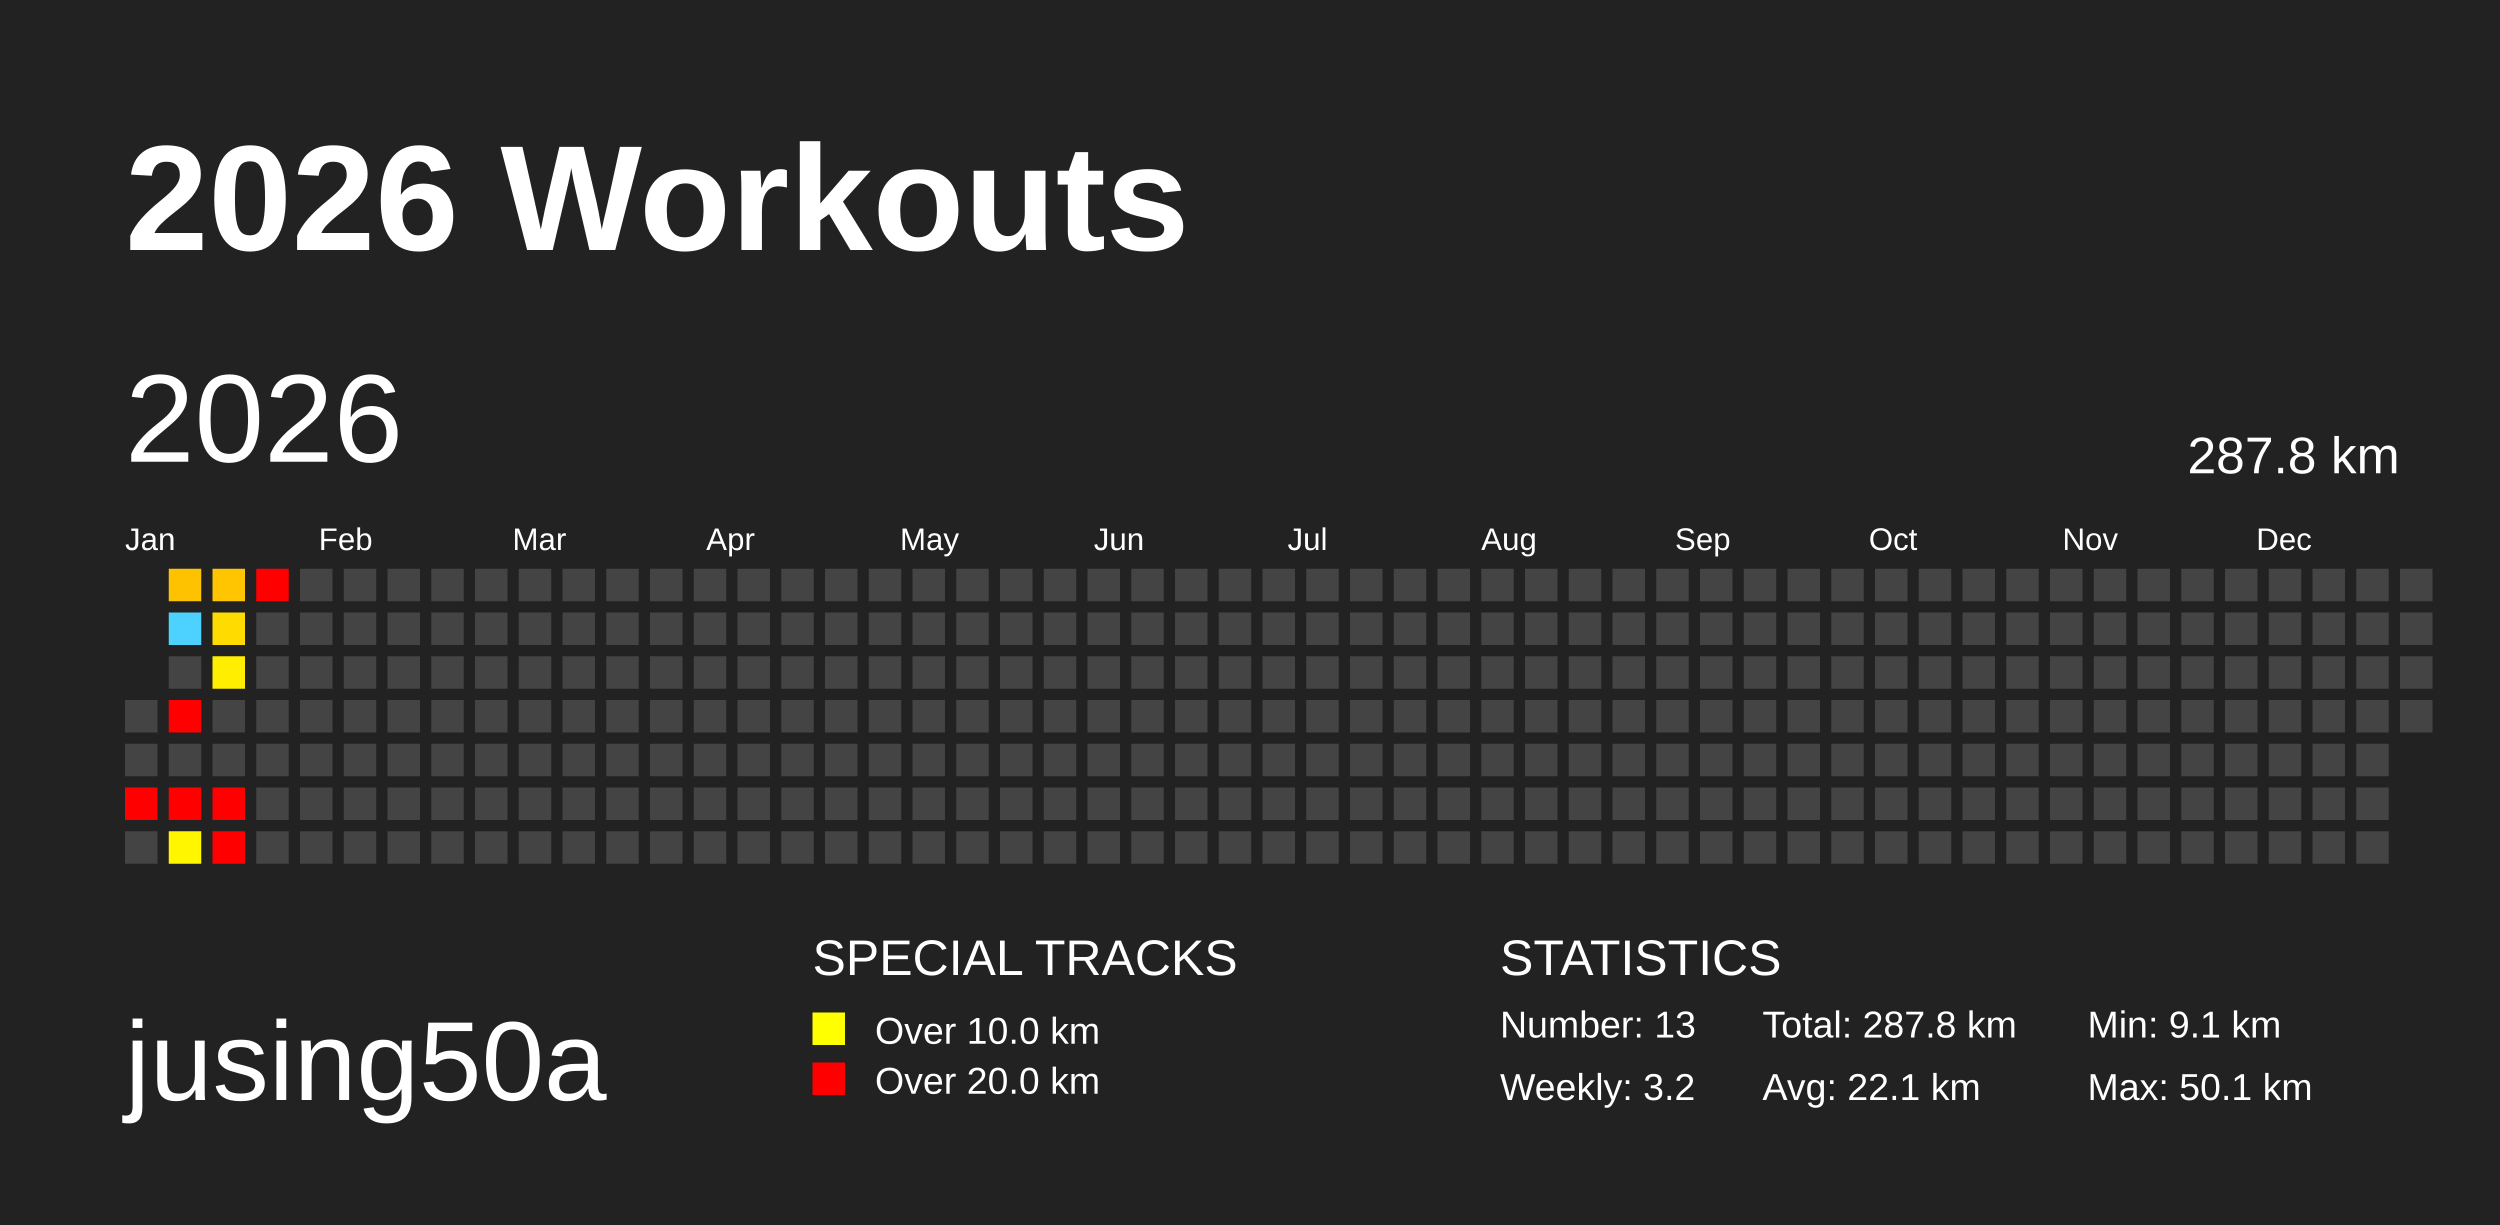
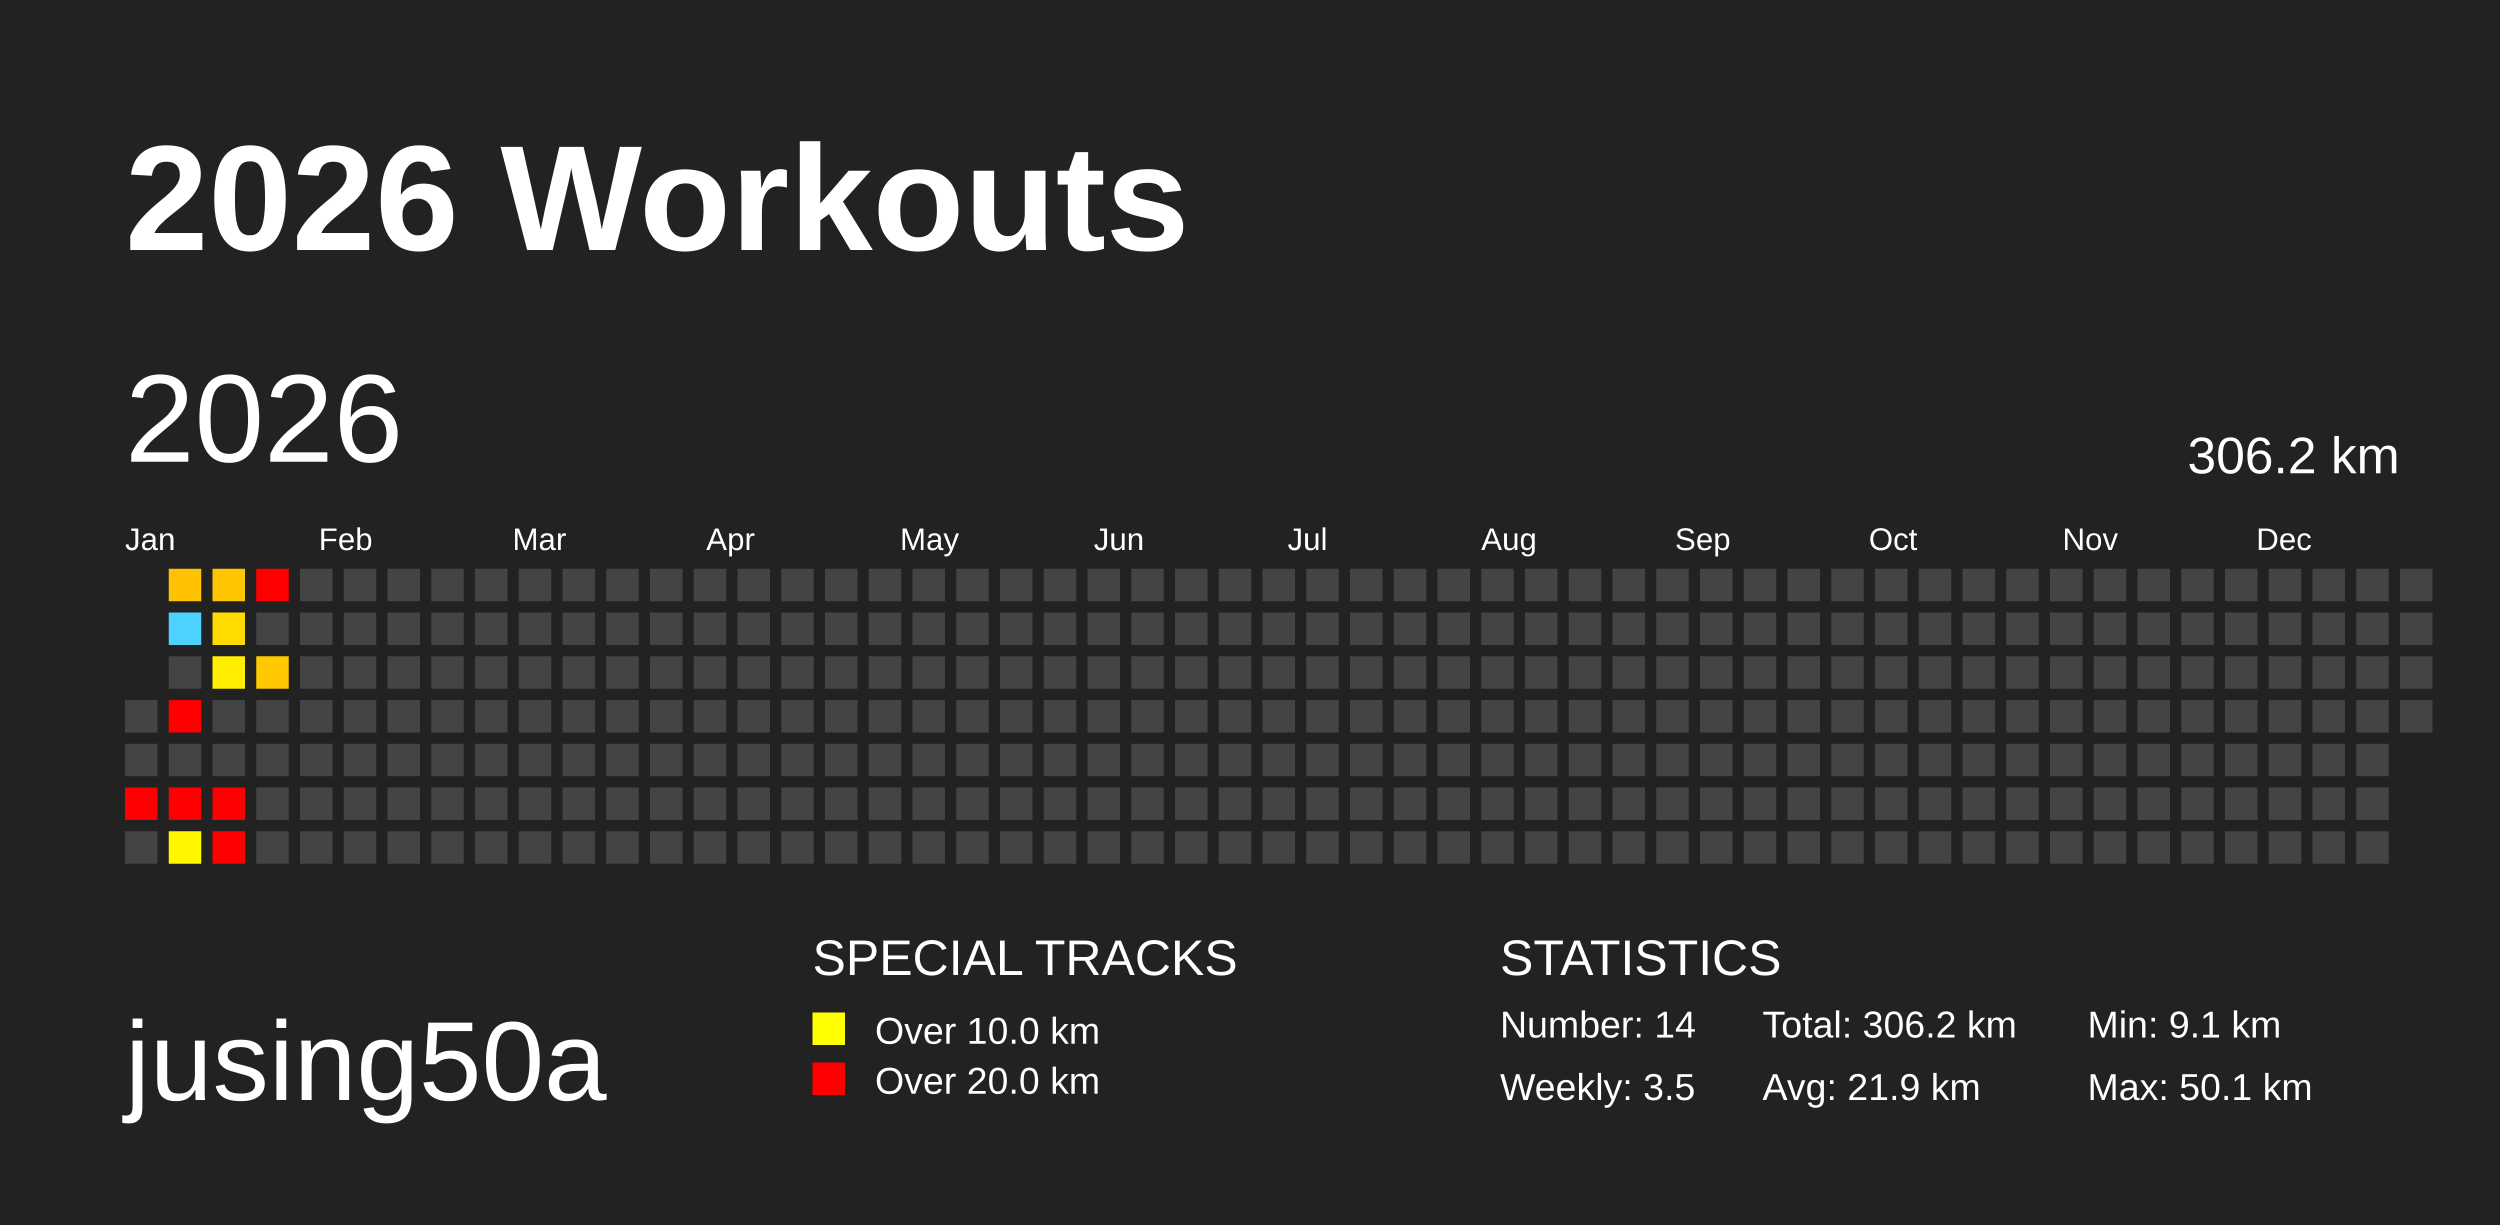
<svg xmlns="http://www.w3.org/2000/svg" baseProfile="full" height="98mm" version="1.1" viewBox="0,0,200,98" width="200mm">
  <defs />
  <rect fill="#222222" height="98" width="200" x="0" y="0" />
  <text fill="#FFFFFF" style="font-size:12px; font-family:Arial; font-weight:bold;" x="10" y="20">2026 Workouts</text>
  <text fill="#FFFFFF" style="font-size:9px; font-family:Arial" x="10" y="88">jusing50a</text>
  <text fill="#FFFFFF" style="font-size:4px; font-family:Arial" x="65" y="78">SPECIAL TRACKS</text>
  <rect fill="yellow" height="2.6" width="2.6" x="65" y="81" />
  <text fill="#FFFFFF" style="font-size:3px; font-family:Arial" x="70" y="83.5">Over 10.0 km</text>
  <rect fill="red" height="2.6" width="2.6" x="65" y="85" />
  <text fill="#FFFFFF" style="font-size:3px; font-family:Arial" x="70" y="87.5">Over 20.0 km</text>
  <text fill="#FFFFFF" style="font-size:4px; font-family:Arial" x="120" y="78">STATISTICS</text>
-   <text fill="#FFFFFF" style="font-size:3px; font-family:Arial" x="120" y="83">Number: 13</text>
-   <text fill="#FFFFFF" style="font-size:3px; font-family:Arial" x="120" y="88">Weekly: 3.2</text>
-   <text fill="#FFFFFF" style="font-size:3px; font-family:Arial" x="141" y="83">Total: 287.8 km</text>
-   <text fill="#FFFFFF" style="font-size:3px; font-family:Arial" x="141" y="88">Avg: 22.1 km</text>
+   <text fill="#FFFFFF" style="font-size:3px; font-family:Arial" x="120" y="83">Number: 14</text>
+   <text fill="#FFFFFF" style="font-size:3px; font-family:Arial" x="120" y="88">Weekly: 3.5</text>
+   <text fill="#FFFFFF" style="font-size:3px; font-family:Arial" x="141" y="83">Total: 306.2 km</text>
+   <text fill="#FFFFFF" style="font-size:3px; font-family:Arial" x="141" y="88">Avg: 21.9 km</text>
  <text fill="#FFFFFF" style="font-size:3px; font-family:Arial" x="167" y="83">Min: 9.1 km</text>
  <text fill="#FFFFFF" style="font-size:3px; font-family:Arial" x="167" y="88">Max: 50.1 km</text>
  <text dominant-baseline="hanging" fill="#FFFFFF" style="font-size:10.0px; font-family:Arial;" x="10" y="30">2026</text>
-   <text dominant-baseline="hanging" fill="#FFFFFF" style="font-size:4.125px; font-family:Arial;" x="175" y="35">287.8 km</text>
+   <text dominant-baseline="hanging" fill="#FFFFFF" style="font-size:4.125px; font-family:Arial;" x="175" y="35">306.2 km</text>
  <text fill="#FFFFFF" style="font-size:2.5px; font-family:Arial" x="10.0" y="44">Jan</text>
  <text fill="#FFFFFF" style="font-size:2.5px; font-family:Arial" x="25.5" y="44">Feb</text>
  <text fill="#FFFFFF" style="font-size:2.5px; font-family:Arial" x="41.0" y="44">Mar</text>
  <text fill="#FFFFFF" style="font-size:2.5px; font-family:Arial" x="56.5" y="44">Apr</text>
  <text fill="#FFFFFF" style="font-size:2.5px; font-family:Arial" x="72.0" y="44">May</text>
  <text fill="#FFFFFF" style="font-size:2.5px; font-family:Arial" x="87.5" y="44">Jun</text>
  <text fill="#FFFFFF" style="font-size:2.5px; font-family:Arial" x="103.0" y="44">Jul</text>
  <text fill="#FFFFFF" style="font-size:2.5px; font-family:Arial" x="118.5" y="44">Aug</text>
  <text fill="#FFFFFF" style="font-size:2.5px; font-family:Arial" x="134.0" y="44">Sep</text>
  <text fill="#FFFFFF" style="font-size:2.5px; font-family:Arial" x="149.5" y="44">Oct</text>
  <text fill="#FFFFFF" style="font-size:2.5px; font-family:Arial" x="165.0" y="44">Nov</text>
  <text fill="#FFFFFF" style="font-size:2.5px; font-family:Arial" x="180.5" y="44">Dec</text>
  <rect fill="#444444" height="2.6" width="2.6" x="10.0" y="56.0" />
  <rect fill="#444444" height="2.6" width="2.6" x="10.0" y="59.5" />
  <rect fill="red" height="2.6" width="2.6" x="10.0" y="63.0" />
  <rect fill="#444444" height="2.6" width="2.6" x="10.0" y="66.5" />
  <rect fill="#ffc200" height="2.6" width="2.6" x="13.5" y="45.5" />
  <rect fill="#4dd2ff" height="2.6" width="2.6" x="13.5" y="49.0" />
  <rect fill="#444444" height="2.6" width="2.6" x="13.5" y="52.5" />
  <rect fill="red" height="2.6" width="2.6" x="13.5" y="56.0" />
  <rect fill="#444444" height="2.6" width="2.6" x="13.5" y="59.5" />
  <rect fill="red" height="2.6" width="2.6" x="13.5" y="63.0" />
  <rect fill="#fff600" height="2.6" width="2.6" x="13.5" y="66.5" />
  <rect fill="#ffc500" height="2.6" width="2.6" x="17.0" y="45.5" />
  <rect fill="#ffdb00" height="2.6" width="2.6" x="17.0" y="49.0" />
  <rect fill="#ffee00" height="2.6" width="2.6" x="17.0" y="52.5" />
  <rect fill="#444444" height="2.6" width="2.6" x="17.0" y="56.0" />
  <rect fill="#444444" height="2.6" width="2.6" x="17.0" y="59.5" />
  <rect fill="red" height="2.6" width="2.6" x="17.0" y="63.0" />
  <rect fill="red" height="2.6" width="2.6" x="17.0" y="66.5" />
  <rect fill="red" height="2.6" width="2.6" x="20.5" y="45.5" />
  <rect fill="#444444" height="2.6" width="2.6" x="20.5" y="49.0" />
-   <rect fill="#444444" height="2.6" width="2.6" x="20.5" y="52.5" />
+   <rect fill="#ffc800" height="2.6" width="2.6" x="20.5" y="52.5" />
  <rect fill="#444444" height="2.6" width="2.6" x="20.5" y="56.0" />
  <rect fill="#444444" height="2.6" width="2.6" x="20.5" y="59.5" />
  <rect fill="#444444" height="2.6" width="2.6" x="20.5" y="63.0" />
  <rect fill="#444444" height="2.6" width="2.6" x="20.5" y="66.5" />
  <rect fill="#444444" height="2.6" width="2.6" x="24.0" y="45.5" />
  <rect fill="#444444" height="2.6" width="2.6" x="24.0" y="49.0" />
  <rect fill="#444444" height="2.6" width="2.6" x="24.0" y="52.5" />
  <rect fill="#444444" height="2.6" width="2.6" x="24.0" y="56.0" />
  <rect fill="#444444" height="2.6" width="2.6" x="24.0" y="59.5" />
  <rect fill="#444444" height="2.6" width="2.6" x="24.0" y="63.0" />
  <rect fill="#444444" height="2.6" width="2.6" x="24.0" y="66.5" />
  <rect fill="#444444" height="2.6" width="2.6" x="27.5" y="45.5" />
  <rect fill="#444444" height="2.6" width="2.6" x="27.5" y="49.0" />
  <rect fill="#444444" height="2.6" width="2.6" x="27.5" y="52.5" />
  <rect fill="#444444" height="2.6" width="2.6" x="27.5" y="56.0" />
  <rect fill="#444444" height="2.6" width="2.6" x="27.5" y="59.5" />
  <rect fill="#444444" height="2.6" width="2.6" x="27.5" y="63.0" />
  <rect fill="#444444" height="2.6" width="2.6" x="27.5" y="66.5" />
  <rect fill="#444444" height="2.6" width="2.6" x="31.0" y="45.5" />
  <rect fill="#444444" height="2.6" width="2.6" x="31.0" y="49.0" />
  <rect fill="#444444" height="2.6" width="2.6" x="31.0" y="52.5" />
  <rect fill="#444444" height="2.6" width="2.6" x="31.0" y="56.0" />
  <rect fill="#444444" height="2.6" width="2.6" x="31.0" y="59.5" />
  <rect fill="#444444" height="2.6" width="2.6" x="31.0" y="63.0" />
  <rect fill="#444444" height="2.6" width="2.6" x="31.0" y="66.5" />
  <rect fill="#444444" height="2.6" width="2.6" x="34.5" y="45.5" />
  <rect fill="#444444" height="2.6" width="2.6" x="34.5" y="49.0" />
  <rect fill="#444444" height="2.6" width="2.6" x="34.5" y="52.5" />
  <rect fill="#444444" height="2.6" width="2.6" x="34.5" y="56.0" />
  <rect fill="#444444" height="2.6" width="2.6" x="34.5" y="59.5" />
  <rect fill="#444444" height="2.6" width="2.6" x="34.5" y="63.0" />
  <rect fill="#444444" height="2.6" width="2.6" x="34.5" y="66.5" />
  <rect fill="#444444" height="2.6" width="2.6" x="38.0" y="45.5" />
  <rect fill="#444444" height="2.6" width="2.6" x="38.0" y="49.0" />
  <rect fill="#444444" height="2.6" width="2.6" x="38.0" y="52.5" />
  <rect fill="#444444" height="2.6" width="2.6" x="38.0" y="56.0" />
  <rect fill="#444444" height="2.6" width="2.6" x="38.0" y="59.5" />
  <rect fill="#444444" height="2.6" width="2.6" x="38.0" y="63.0" />
  <rect fill="#444444" height="2.6" width="2.6" x="38.0" y="66.5" />
  <rect fill="#444444" height="2.6" width="2.6" x="41.5" y="45.5" />
  <rect fill="#444444" height="2.6" width="2.6" x="41.5" y="49.0" />
  <rect fill="#444444" height="2.6" width="2.6" x="41.5" y="52.5" />
  <rect fill="#444444" height="2.6" width="2.6" x="41.5" y="56.0" />
  <rect fill="#444444" height="2.6" width="2.6" x="41.5" y="59.5" />
  <rect fill="#444444" height="2.6" width="2.6" x="41.5" y="63.0" />
  <rect fill="#444444" height="2.6" width="2.6" x="41.5" y="66.5" />
  <rect fill="#444444" height="2.6" width="2.6" x="45.0" y="45.5" />
  <rect fill="#444444" height="2.6" width="2.6" x="45.0" y="49.0" />
  <rect fill="#444444" height="2.6" width="2.6" x="45.0" y="52.5" />
  <rect fill="#444444" height="2.6" width="2.6" x="45.0" y="56.0" />
  <rect fill="#444444" height="2.6" width="2.6" x="45.0" y="59.5" />
  <rect fill="#444444" height="2.6" width="2.6" x="45.0" y="63.0" />
  <rect fill="#444444" height="2.6" width="2.6" x="45.0" y="66.5" />
  <rect fill="#444444" height="2.6" width="2.6" x="48.5" y="45.5" />
  <rect fill="#444444" height="2.6" width="2.6" x="48.5" y="49.0" />
  <rect fill="#444444" height="2.6" width="2.6" x="48.5" y="52.5" />
  <rect fill="#444444" height="2.6" width="2.6" x="48.5" y="56.0" />
  <rect fill="#444444" height="2.6" width="2.6" x="48.5" y="59.5" />
  <rect fill="#444444" height="2.6" width="2.6" x="48.5" y="63.0" />
  <rect fill="#444444" height="2.6" width="2.6" x="48.5" y="66.5" />
  <rect fill="#444444" height="2.6" width="2.6" x="52.0" y="45.5" />
  <rect fill="#444444" height="2.6" width="2.6" x="52.0" y="49.0" />
  <rect fill="#444444" height="2.6" width="2.6" x="52.0" y="52.5" />
  <rect fill="#444444" height="2.6" width="2.6" x="52.0" y="56.0" />
  <rect fill="#444444" height="2.6" width="2.6" x="52.0" y="59.5" />
  <rect fill="#444444" height="2.6" width="2.6" x="52.0" y="63.0" />
  <rect fill="#444444" height="2.6" width="2.6" x="52.0" y="66.5" />
  <rect fill="#444444" height="2.6" width="2.6" x="55.5" y="45.5" />
  <rect fill="#444444" height="2.6" width="2.6" x="55.5" y="49.0" />
  <rect fill="#444444" height="2.6" width="2.6" x="55.5" y="52.5" />
  <rect fill="#444444" height="2.6" width="2.6" x="55.5" y="56.0" />
  <rect fill="#444444" height="2.6" width="2.6" x="55.5" y="59.5" />
  <rect fill="#444444" height="2.6" width="2.6" x="55.5" y="63.0" />
  <rect fill="#444444" height="2.6" width="2.6" x="55.5" y="66.5" />
  <rect fill="#444444" height="2.6" width="2.6" x="59.0" y="45.5" />
  <rect fill="#444444" height="2.6" width="2.6" x="59.0" y="49.0" />
  <rect fill="#444444" height="2.6" width="2.6" x="59.0" y="52.5" />
  <rect fill="#444444" height="2.6" width="2.6" x="59.0" y="56.0" />
  <rect fill="#444444" height="2.6" width="2.6" x="59.0" y="59.5" />
  <rect fill="#444444" height="2.6" width="2.6" x="59.0" y="63.0" />
  <rect fill="#444444" height="2.6" width="2.6" x="59.0" y="66.5" />
  <rect fill="#444444" height="2.6" width="2.6" x="62.5" y="45.5" />
  <rect fill="#444444" height="2.6" width="2.6" x="62.5" y="49.0" />
  <rect fill="#444444" height="2.6" width="2.6" x="62.5" y="52.5" />
  <rect fill="#444444" height="2.6" width="2.6" x="62.5" y="56.0" />
  <rect fill="#444444" height="2.6" width="2.6" x="62.5" y="59.5" />
  <rect fill="#444444" height="2.6" width="2.6" x="62.5" y="63.0" />
  <rect fill="#444444" height="2.6" width="2.6" x="62.5" y="66.5" />
  <rect fill="#444444" height="2.6" width="2.6" x="66.0" y="45.5" />
  <rect fill="#444444" height="2.6" width="2.6" x="66.0" y="49.0" />
  <rect fill="#444444" height="2.6" width="2.6" x="66.0" y="52.5" />
  <rect fill="#444444" height="2.6" width="2.6" x="66.0" y="56.0" />
  <rect fill="#444444" height="2.6" width="2.6" x="66.0" y="59.5" />
  <rect fill="#444444" height="2.6" width="2.6" x="66.0" y="63.0" />
  <rect fill="#444444" height="2.6" width="2.6" x="66.0" y="66.5" />
  <rect fill="#444444" height="2.6" width="2.6" x="69.5" y="45.5" />
  <rect fill="#444444" height="2.6" width="2.6" x="69.5" y="49.0" />
  <rect fill="#444444" height="2.6" width="2.6" x="69.5" y="52.5" />
  <rect fill="#444444" height="2.6" width="2.6" x="69.5" y="56.0" />
  <rect fill="#444444" height="2.6" width="2.6" x="69.5" y="59.5" />
  <rect fill="#444444" height="2.6" width="2.6" x="69.5" y="63.0" />
  <rect fill="#444444" height="2.6" width="2.6" x="69.5" y="66.5" />
  <rect fill="#444444" height="2.6" width="2.6" x="73.0" y="45.5" />
  <rect fill="#444444" height="2.6" width="2.6" x="73.0" y="49.0" />
  <rect fill="#444444" height="2.6" width="2.6" x="73.0" y="52.5" />
  <rect fill="#444444" height="2.6" width="2.6" x="73.0" y="56.0" />
  <rect fill="#444444" height="2.6" width="2.6" x="73.0" y="59.5" />
  <rect fill="#444444" height="2.6" width="2.6" x="73.0" y="63.0" />
  <rect fill="#444444" height="2.6" width="2.6" x="73.0" y="66.5" />
  <rect fill="#444444" height="2.6" width="2.6" x="76.5" y="45.5" />
  <rect fill="#444444" height="2.6" width="2.6" x="76.5" y="49.0" />
  <rect fill="#444444" height="2.6" width="2.6" x="76.5" y="52.5" />
  <rect fill="#444444" height="2.6" width="2.6" x="76.5" y="56.0" />
  <rect fill="#444444" height="2.6" width="2.6" x="76.5" y="59.5" />
  <rect fill="#444444" height="2.6" width="2.6" x="76.5" y="63.0" />
  <rect fill="#444444" height="2.6" width="2.6" x="76.5" y="66.5" />
  <rect fill="#444444" height="2.6" width="2.6" x="80.0" y="45.5" />
  <rect fill="#444444" height="2.6" width="2.6" x="80.0" y="49.0" />
  <rect fill="#444444" height="2.6" width="2.6" x="80.0" y="52.5" />
  <rect fill="#444444" height="2.6" width="2.6" x="80.0" y="56.0" />
  <rect fill="#444444" height="2.6" width="2.6" x="80.0" y="59.5" />
  <rect fill="#444444" height="2.6" width="2.6" x="80.0" y="63.0" />
  <rect fill="#444444" height="2.6" width="2.6" x="80.0" y="66.5" />
  <rect fill="#444444" height="2.6" width="2.6" x="83.5" y="45.5" />
  <rect fill="#444444" height="2.6" width="2.6" x="83.5" y="49.0" />
  <rect fill="#444444" height="2.6" width="2.6" x="83.5" y="52.5" />
  <rect fill="#444444" height="2.6" width="2.6" x="83.5" y="56.0" />
  <rect fill="#444444" height="2.6" width="2.6" x="83.5" y="59.5" />
  <rect fill="#444444" height="2.6" width="2.6" x="83.5" y="63.0" />
  <rect fill="#444444" height="2.6" width="2.6" x="83.5" y="66.5" />
  <rect fill="#444444" height="2.6" width="2.6" x="87.0" y="45.5" />
  <rect fill="#444444" height="2.6" width="2.6" x="87.0" y="49.0" />
  <rect fill="#444444" height="2.6" width="2.6" x="87.0" y="52.5" />
  <rect fill="#444444" height="2.6" width="2.6" x="87.0" y="56.0" />
  <rect fill="#444444" height="2.6" width="2.6" x="87.0" y="59.5" />
  <rect fill="#444444" height="2.6" width="2.6" x="87.0" y="63.0" />
  <rect fill="#444444" height="2.6" width="2.6" x="87.0" y="66.5" />
  <rect fill="#444444" height="2.6" width="2.6" x="90.5" y="45.5" />
  <rect fill="#444444" height="2.6" width="2.6" x="90.5" y="49.0" />
  <rect fill="#444444" height="2.6" width="2.6" x="90.5" y="52.5" />
  <rect fill="#444444" height="2.6" width="2.6" x="90.5" y="56.0" />
  <rect fill="#444444" height="2.6" width="2.6" x="90.5" y="59.5" />
  <rect fill="#444444" height="2.6" width="2.6" x="90.5" y="63.0" />
  <rect fill="#444444" height="2.6" width="2.6" x="90.5" y="66.5" />
  <rect fill="#444444" height="2.6" width="2.6" x="94.0" y="45.5" />
  <rect fill="#444444" height="2.6" width="2.6" x="94.0" y="49.0" />
  <rect fill="#444444" height="2.6" width="2.6" x="94.0" y="52.5" />
  <rect fill="#444444" height="2.6" width="2.6" x="94.0" y="56.0" />
  <rect fill="#444444" height="2.6" width="2.6" x="94.0" y="59.5" />
  <rect fill="#444444" height="2.6" width="2.6" x="94.0" y="63.0" />
  <rect fill="#444444" height="2.6" width="2.6" x="94.0" y="66.5" />
  <rect fill="#444444" height="2.6" width="2.6" x="97.5" y="45.5" />
  <rect fill="#444444" height="2.6" width="2.6" x="97.5" y="49.0" />
  <rect fill="#444444" height="2.6" width="2.6" x="97.5" y="52.5" />
  <rect fill="#444444" height="2.6" width="2.6" x="97.5" y="56.0" />
  <rect fill="#444444" height="2.6" width="2.6" x="97.5" y="59.5" />
  <rect fill="#444444" height="2.6" width="2.6" x="97.5" y="63.0" />
  <rect fill="#444444" height="2.6" width="2.6" x="97.5" y="66.5" />
  <rect fill="#444444" height="2.6" width="2.6" x="101.0" y="45.5" />
  <rect fill="#444444" height="2.6" width="2.6" x="101.0" y="49.0" />
  <rect fill="#444444" height="2.6" width="2.6" x="101.0" y="52.5" />
  <rect fill="#444444" height="2.6" width="2.6" x="101.0" y="56.0" />
  <rect fill="#444444" height="2.6" width="2.6" x="101.0" y="59.5" />
  <rect fill="#444444" height="2.6" width="2.6" x="101.0" y="63.0" />
  <rect fill="#444444" height="2.6" width="2.6" x="101.0" y="66.5" />
  <rect fill="#444444" height="2.6" width="2.6" x="104.5" y="45.5" />
  <rect fill="#444444" height="2.6" width="2.6" x="104.5" y="49.0" />
  <rect fill="#444444" height="2.6" width="2.6" x="104.5" y="52.5" />
  <rect fill="#444444" height="2.6" width="2.6" x="104.5" y="56.0" />
  <rect fill="#444444" height="2.6" width="2.6" x="104.5" y="59.5" />
  <rect fill="#444444" height="2.6" width="2.6" x="104.5" y="63.0" />
  <rect fill="#444444" height="2.6" width="2.6" x="104.5" y="66.5" />
  <rect fill="#444444" height="2.6" width="2.6" x="108.0" y="45.5" />
  <rect fill="#444444" height="2.6" width="2.6" x="108.0" y="49.0" />
  <rect fill="#444444" height="2.6" width="2.6" x="108.0" y="52.5" />
  <rect fill="#444444" height="2.6" width="2.6" x="108.0" y="56.0" />
  <rect fill="#444444" height="2.6" width="2.6" x="108.0" y="59.5" />
  <rect fill="#444444" height="2.6" width="2.6" x="108.0" y="63.0" />
  <rect fill="#444444" height="2.6" width="2.6" x="108.0" y="66.5" />
  <rect fill="#444444" height="2.6" width="2.6" x="111.5" y="45.5" />
  <rect fill="#444444" height="2.6" width="2.6" x="111.5" y="49.0" />
  <rect fill="#444444" height="2.6" width="2.6" x="111.5" y="52.5" />
  <rect fill="#444444" height="2.6" width="2.6" x="111.5" y="56.0" />
  <rect fill="#444444" height="2.6" width="2.6" x="111.5" y="59.5" />
  <rect fill="#444444" height="2.6" width="2.6" x="111.5" y="63.0" />
  <rect fill="#444444" height="2.6" width="2.6" x="111.5" y="66.5" />
  <rect fill="#444444" height="2.6" width="2.6" x="115.0" y="45.5" />
  <rect fill="#444444" height="2.6" width="2.6" x="115.0" y="49.0" />
  <rect fill="#444444" height="2.6" width="2.6" x="115.0" y="52.5" />
  <rect fill="#444444" height="2.6" width="2.6" x="115.0" y="56.0" />
  <rect fill="#444444" height="2.6" width="2.6" x="115.0" y="59.5" />
  <rect fill="#444444" height="2.6" width="2.6" x="115.0" y="63.0" />
  <rect fill="#444444" height="2.6" width="2.6" x="115.0" y="66.5" />
  <rect fill="#444444" height="2.6" width="2.6" x="118.5" y="45.5" />
  <rect fill="#444444" height="2.6" width="2.6" x="118.5" y="49.0" />
  <rect fill="#444444" height="2.6" width="2.6" x="118.5" y="52.5" />
  <rect fill="#444444" height="2.6" width="2.6" x="118.5" y="56.0" />
  <rect fill="#444444" height="2.6" width="2.6" x="118.5" y="59.5" />
  <rect fill="#444444" height="2.6" width="2.6" x="118.5" y="63.0" />
  <rect fill="#444444" height="2.6" width="2.6" x="118.5" y="66.5" />
  <rect fill="#444444" height="2.6" width="2.6" x="122.0" y="45.5" />
  <rect fill="#444444" height="2.6" width="2.6" x="122.0" y="49.0" />
  <rect fill="#444444" height="2.6" width="2.6" x="122.0" y="52.5" />
  <rect fill="#444444" height="2.6" width="2.6" x="122.0" y="56.0" />
  <rect fill="#444444" height="2.6" width="2.6" x="122.0" y="59.5" />
  <rect fill="#444444" height="2.6" width="2.6" x="122.0" y="63.0" />
  <rect fill="#444444" height="2.6" width="2.6" x="122.0" y="66.5" />
  <rect fill="#444444" height="2.6" width="2.6" x="125.5" y="45.5" />
  <rect fill="#444444" height="2.6" width="2.6" x="125.5" y="49.0" />
  <rect fill="#444444" height="2.6" width="2.6" x="125.5" y="52.5" />
  <rect fill="#444444" height="2.6" width="2.6" x="125.5" y="56.0" />
  <rect fill="#444444" height="2.6" width="2.6" x="125.5" y="59.5" />
  <rect fill="#444444" height="2.6" width="2.6" x="125.5" y="63.0" />
  <rect fill="#444444" height="2.6" width="2.6" x="125.5" y="66.5" />
  <rect fill="#444444" height="2.6" width="2.6" x="129.0" y="45.5" />
  <rect fill="#444444" height="2.6" width="2.6" x="129.0" y="49.0" />
  <rect fill="#444444" height="2.6" width="2.6" x="129.0" y="52.5" />
  <rect fill="#444444" height="2.6" width="2.6" x="129.0" y="56.0" />
  <rect fill="#444444" height="2.6" width="2.6" x="129.0" y="59.5" />
  <rect fill="#444444" height="2.6" width="2.6" x="129.0" y="63.0" />
  <rect fill="#444444" height="2.6" width="2.6" x="129.0" y="66.5" />
  <rect fill="#444444" height="2.6" width="2.6" x="132.5" y="45.5" />
  <rect fill="#444444" height="2.6" width="2.6" x="132.5" y="49.0" />
  <rect fill="#444444" height="2.6" width="2.6" x="132.5" y="52.5" />
  <rect fill="#444444" height="2.6" width="2.6" x="132.5" y="56.0" />
  <rect fill="#444444" height="2.6" width="2.6" x="132.5" y="59.5" />
  <rect fill="#444444" height="2.6" width="2.6" x="132.5" y="63.0" />
  <rect fill="#444444" height="2.6" width="2.6" x="132.5" y="66.5" />
  <rect fill="#444444" height="2.6" width="2.6" x="136.0" y="45.5" />
  <rect fill="#444444" height="2.6" width="2.6" x="136.0" y="49.0" />
  <rect fill="#444444" height="2.6" width="2.6" x="136.0" y="52.5" />
  <rect fill="#444444" height="2.6" width="2.6" x="136.0" y="56.0" />
  <rect fill="#444444" height="2.6" width="2.6" x="136.0" y="59.5" />
  <rect fill="#444444" height="2.6" width="2.6" x="136.0" y="63.0" />
  <rect fill="#444444" height="2.6" width="2.6" x="136.0" y="66.5" />
  <rect fill="#444444" height="2.6" width="2.6" x="139.5" y="45.5" />
  <rect fill="#444444" height="2.6" width="2.6" x="139.5" y="49.0" />
  <rect fill="#444444" height="2.6" width="2.6" x="139.5" y="52.5" />
  <rect fill="#444444" height="2.6" width="2.6" x="139.5" y="56.0" />
  <rect fill="#444444" height="2.6" width="2.6" x="139.5" y="59.5" />
  <rect fill="#444444" height="2.6" width="2.6" x="139.5" y="63.0" />
  <rect fill="#444444" height="2.6" width="2.6" x="139.5" y="66.5" />
  <rect fill="#444444" height="2.6" width="2.6" x="143.0" y="45.5" />
  <rect fill="#444444" height="2.6" width="2.6" x="143.0" y="49.0" />
  <rect fill="#444444" height="2.6" width="2.6" x="143.0" y="52.5" />
  <rect fill="#444444" height="2.6" width="2.6" x="143.0" y="56.0" />
  <rect fill="#444444" height="2.6" width="2.6" x="143.0" y="59.5" />
  <rect fill="#444444" height="2.6" width="2.6" x="143.0" y="63.0" />
  <rect fill="#444444" height="2.6" width="2.6" x="143.0" y="66.5" />
  <rect fill="#444444" height="2.6" width="2.6" x="146.5" y="45.5" />
  <rect fill="#444444" height="2.6" width="2.6" x="146.5" y="49.0" />
  <rect fill="#444444" height="2.6" width="2.6" x="146.5" y="52.5" />
  <rect fill="#444444" height="2.6" width="2.6" x="146.5" y="56.0" />
  <rect fill="#444444" height="2.6" width="2.6" x="146.5" y="59.5" />
  <rect fill="#444444" height="2.6" width="2.6" x="146.5" y="63.0" />
  <rect fill="#444444" height="2.6" width="2.6" x="146.5" y="66.5" />
  <rect fill="#444444" height="2.6" width="2.6" x="150.0" y="45.5" />
  <rect fill="#444444" height="2.6" width="2.6" x="150.0" y="49.0" />
  <rect fill="#444444" height="2.6" width="2.6" x="150.0" y="52.5" />
  <rect fill="#444444" height="2.6" width="2.6" x="150.0" y="56.0" />
  <rect fill="#444444" height="2.6" width="2.6" x="150.0" y="59.5" />
  <rect fill="#444444" height="2.6" width="2.6" x="150.0" y="63.0" />
  <rect fill="#444444" height="2.6" width="2.6" x="150.0" y="66.5" />
  <rect fill="#444444" height="2.6" width="2.6" x="153.5" y="45.5" />
  <rect fill="#444444" height="2.6" width="2.6" x="153.5" y="49.0" />
  <rect fill="#444444" height="2.6" width="2.6" x="153.5" y="52.5" />
  <rect fill="#444444" height="2.6" width="2.6" x="153.5" y="56.0" />
  <rect fill="#444444" height="2.6" width="2.6" x="153.5" y="59.5" />
  <rect fill="#444444" height="2.6" width="2.6" x="153.5" y="63.0" />
  <rect fill="#444444" height="2.6" width="2.6" x="153.5" y="66.5" />
  <rect fill="#444444" height="2.6" width="2.6" x="157.0" y="45.5" />
  <rect fill="#444444" height="2.6" width="2.6" x="157.0" y="49.0" />
  <rect fill="#444444" height="2.6" width="2.6" x="157.0" y="52.5" />
  <rect fill="#444444" height="2.6" width="2.6" x="157.0" y="56.0" />
  <rect fill="#444444" height="2.6" width="2.6" x="157.0" y="59.5" />
  <rect fill="#444444" height="2.6" width="2.6" x="157.0" y="63.0" />
  <rect fill="#444444" height="2.6" width="2.6" x="157.0" y="66.5" />
  <rect fill="#444444" height="2.6" width="2.6" x="160.5" y="45.5" />
  <rect fill="#444444" height="2.6" width="2.6" x="160.5" y="49.0" />
  <rect fill="#444444" height="2.6" width="2.6" x="160.5" y="52.5" />
  <rect fill="#444444" height="2.6" width="2.6" x="160.5" y="56.0" />
  <rect fill="#444444" height="2.6" width="2.6" x="160.5" y="59.5" />
  <rect fill="#444444" height="2.6" width="2.6" x="160.5" y="63.0" />
  <rect fill="#444444" height="2.6" width="2.6" x="160.5" y="66.5" />
  <rect fill="#444444" height="2.6" width="2.6" x="164.0" y="45.5" />
  <rect fill="#444444" height="2.6" width="2.6" x="164.0" y="49.0" />
  <rect fill="#444444" height="2.6" width="2.6" x="164.0" y="52.5" />
  <rect fill="#444444" height="2.6" width="2.6" x="164.0" y="56.0" />
  <rect fill="#444444" height="2.6" width="2.6" x="164.0" y="59.5" />
  <rect fill="#444444" height="2.6" width="2.6" x="164.0" y="63.0" />
  <rect fill="#444444" height="2.6" width="2.6" x="164.0" y="66.5" />
  <rect fill="#444444" height="2.6" width="2.6" x="167.5" y="45.5" />
  <rect fill="#444444" height="2.6" width="2.6" x="167.5" y="49.0" />
  <rect fill="#444444" height="2.6" width="2.6" x="167.5" y="52.5" />
  <rect fill="#444444" height="2.6" width="2.6" x="167.5" y="56.0" />
  <rect fill="#444444" height="2.6" width="2.6" x="167.5" y="59.5" />
  <rect fill="#444444" height="2.6" width="2.6" x="167.5" y="63.0" />
  <rect fill="#444444" height="2.6" width="2.6" x="167.5" y="66.5" />
  <rect fill="#444444" height="2.6" width="2.6" x="171.0" y="45.5" />
  <rect fill="#444444" height="2.6" width="2.6" x="171.0" y="49.0" />
  <rect fill="#444444" height="2.6" width="2.6" x="171.0" y="52.5" />
  <rect fill="#444444" height="2.6" width="2.6" x="171.0" y="56.0" />
  <rect fill="#444444" height="2.6" width="2.6" x="171.0" y="59.5" />
  <rect fill="#444444" height="2.6" width="2.6" x="171.0" y="63.0" />
  <rect fill="#444444" height="2.6" width="2.6" x="171.0" y="66.5" />
  <rect fill="#444444" height="2.6" width="2.6" x="174.5" y="45.5" />
  <rect fill="#444444" height="2.6" width="2.6" x="174.5" y="49.0" />
  <rect fill="#444444" height="2.6" width="2.6" x="174.5" y="52.5" />
  <rect fill="#444444" height="2.6" width="2.6" x="174.5" y="56.0" />
  <rect fill="#444444" height="2.6" width="2.6" x="174.5" y="59.5" />
  <rect fill="#444444" height="2.6" width="2.6" x="174.5" y="63.0" />
  <rect fill="#444444" height="2.6" width="2.6" x="174.5" y="66.5" />
  <rect fill="#444444" height="2.6" width="2.6" x="178.0" y="45.5" />
  <rect fill="#444444" height="2.6" width="2.6" x="178.0" y="49.0" />
  <rect fill="#444444" height="2.6" width="2.6" x="178.0" y="52.5" />
  <rect fill="#444444" height="2.6" width="2.6" x="178.0" y="56.0" />
  <rect fill="#444444" height="2.6" width="2.6" x="178.0" y="59.5" />
  <rect fill="#444444" height="2.6" width="2.6" x="178.0" y="63.0" />
  <rect fill="#444444" height="2.6" width="2.6" x="178.0" y="66.5" />
  <rect fill="#444444" height="2.6" width="2.6" x="181.5" y="45.5" />
  <rect fill="#444444" height="2.6" width="2.6" x="181.5" y="49.0" />
  <rect fill="#444444" height="2.6" width="2.6" x="181.5" y="52.5" />
  <rect fill="#444444" height="2.6" width="2.6" x="181.5" y="56.0" />
  <rect fill="#444444" height="2.6" width="2.6" x="181.5" y="59.5" />
  <rect fill="#444444" height="2.6" width="2.6" x="181.5" y="63.0" />
  <rect fill="#444444" height="2.6" width="2.6" x="181.5" y="66.5" />
  <rect fill="#444444" height="2.6" width="2.6" x="185.0" y="45.5" />
  <rect fill="#444444" height="2.6" width="2.6" x="185.0" y="49.0" />
  <rect fill="#444444" height="2.6" width="2.6" x="185.0" y="52.5" />
  <rect fill="#444444" height="2.6" width="2.6" x="185.0" y="56.0" />
  <rect fill="#444444" height="2.6" width="2.6" x="185.0" y="59.5" />
  <rect fill="#444444" height="2.6" width="2.6" x="185.0" y="63.0" />
  <rect fill="#444444" height="2.6" width="2.6" x="185.0" y="66.5" />
  <rect fill="#444444" height="2.6" width="2.6" x="188.5" y="45.5" />
  <rect fill="#444444" height="2.6" width="2.6" x="188.5" y="49.0" />
  <rect fill="#444444" height="2.6" width="2.6" x="188.5" y="52.5" />
  <rect fill="#444444" height="2.6" width="2.6" x="188.5" y="56.0" />
  <rect fill="#444444" height="2.6" width="2.6" x="188.5" y="59.5" />
  <rect fill="#444444" height="2.6" width="2.6" x="188.5" y="63.0" />
  <rect fill="#444444" height="2.6" width="2.6" x="188.5" y="66.5" />
  <rect fill="#444444" height="2.6" width="2.6" x="192.0" y="45.5" />
  <rect fill="#444444" height="2.6" width="2.6" x="192.0" y="49.0" />
  <rect fill="#444444" height="2.6" width="2.6" x="192.0" y="52.5" />
  <rect fill="#444444" height="2.6" width="2.6" x="192.0" y="56.0" />
</svg>
